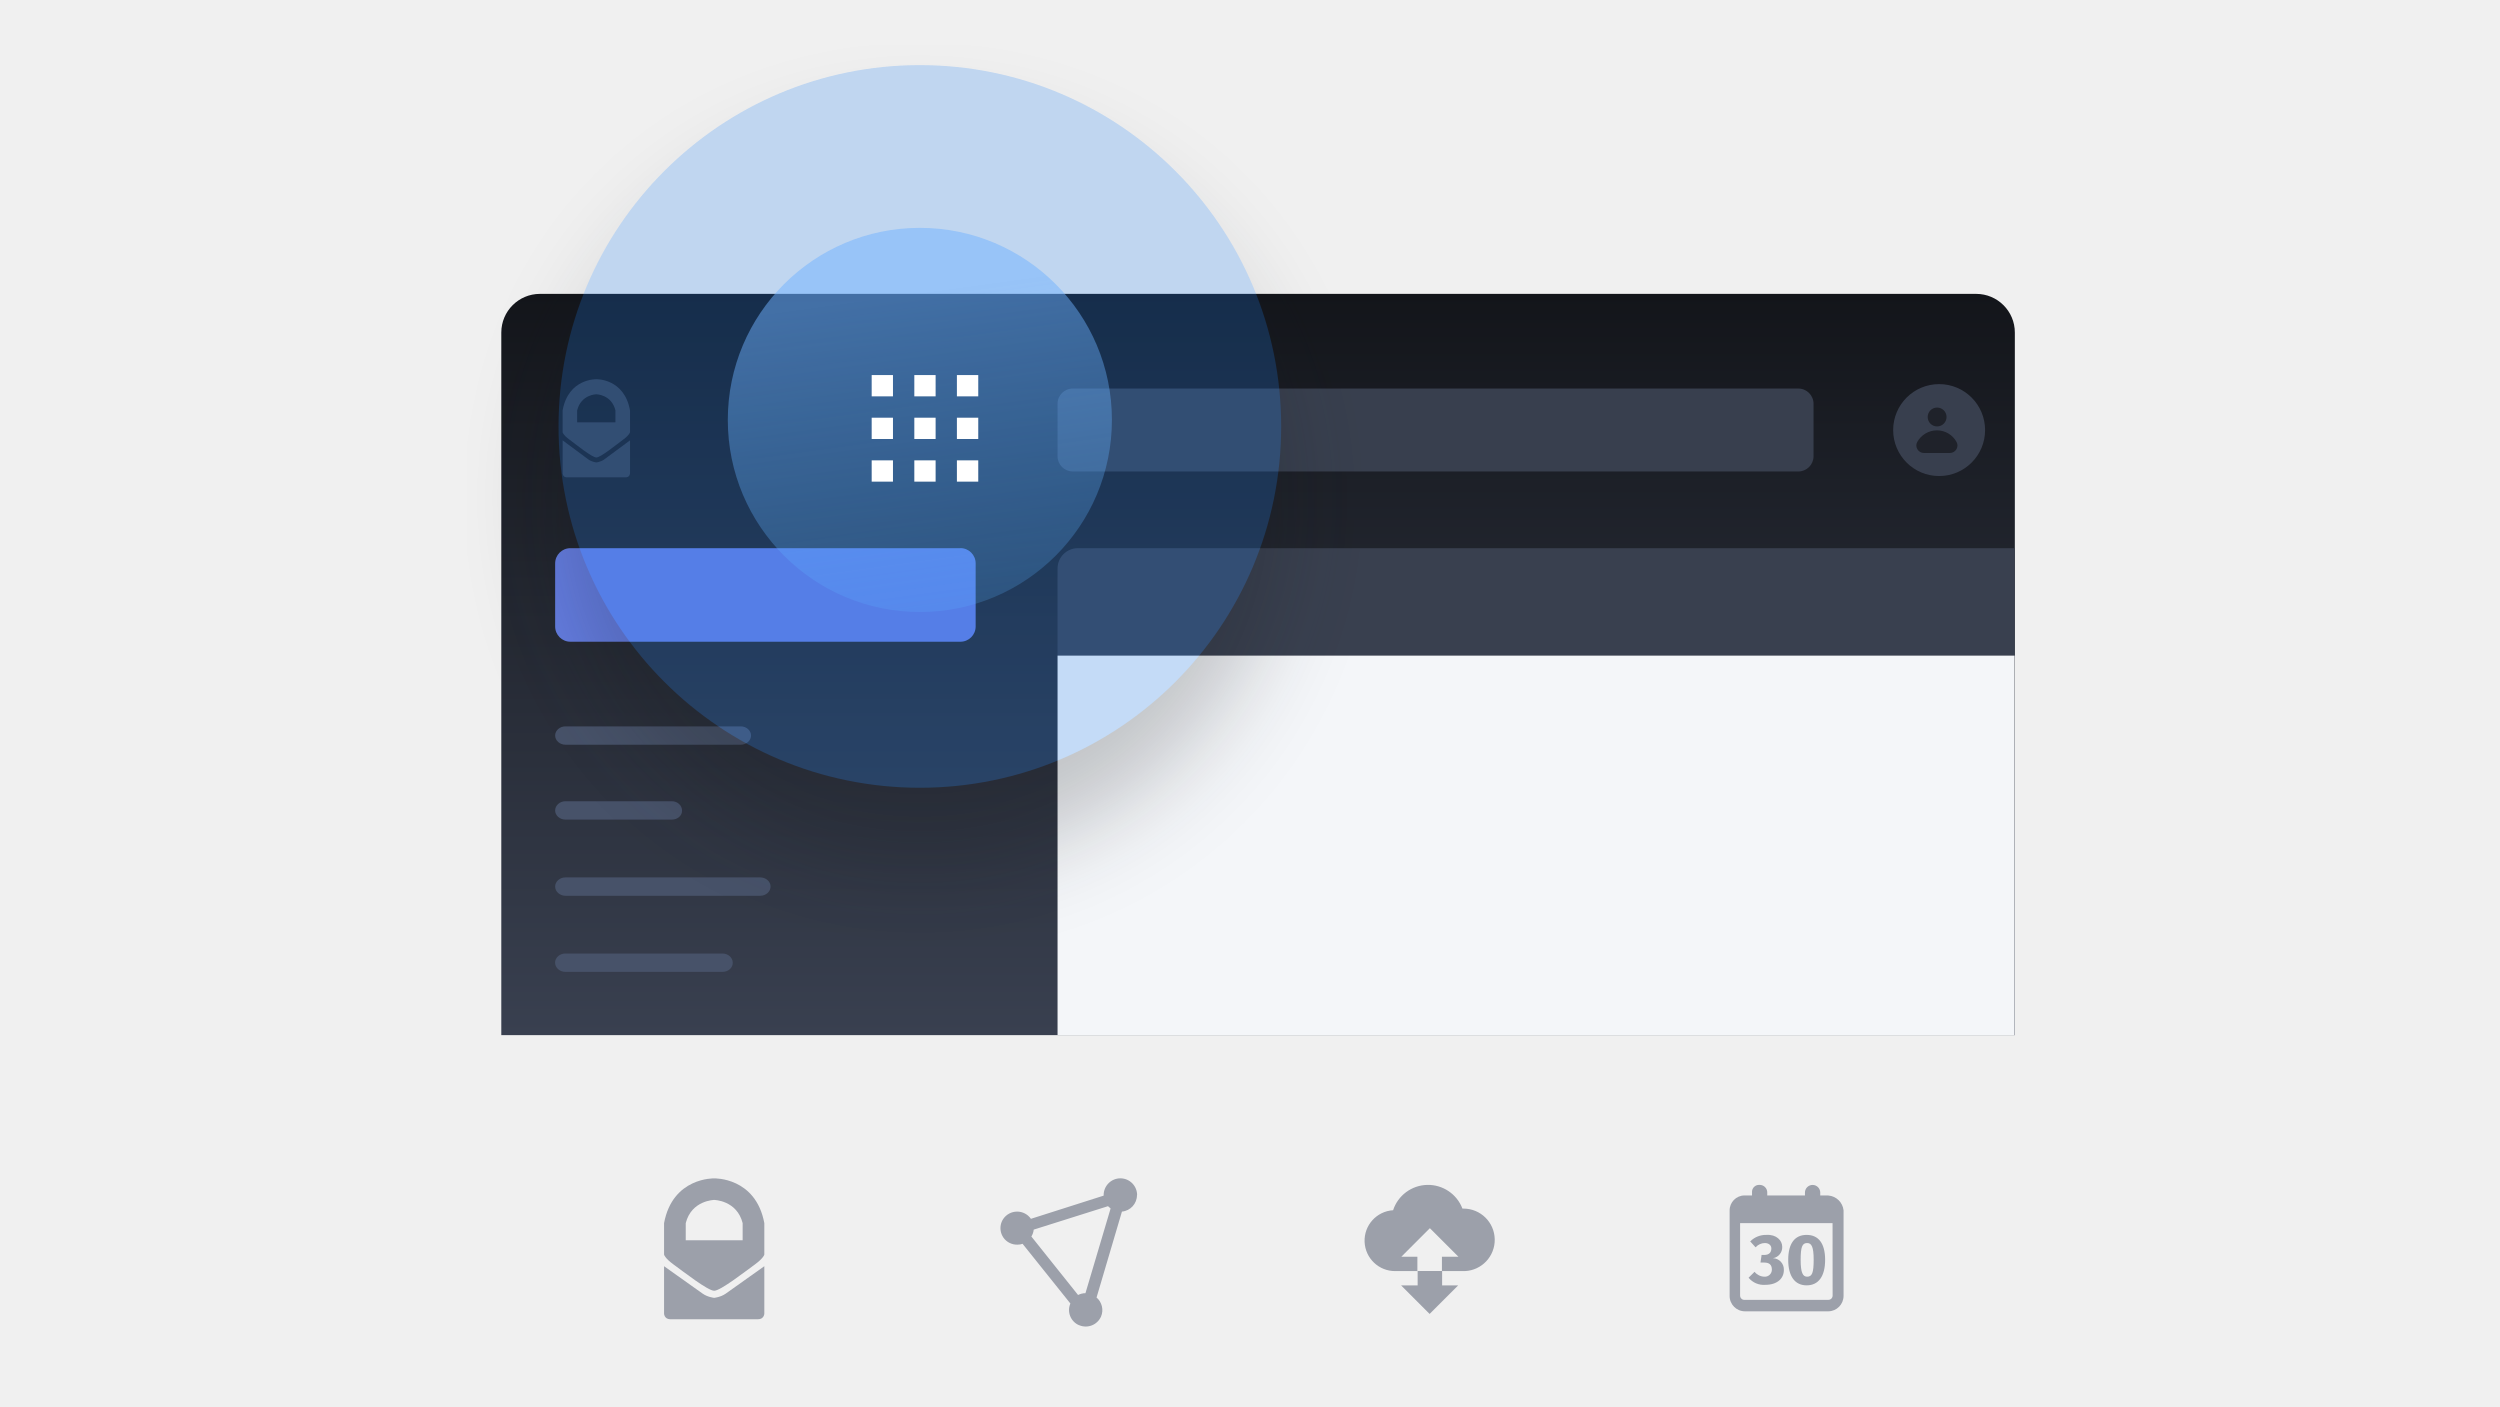
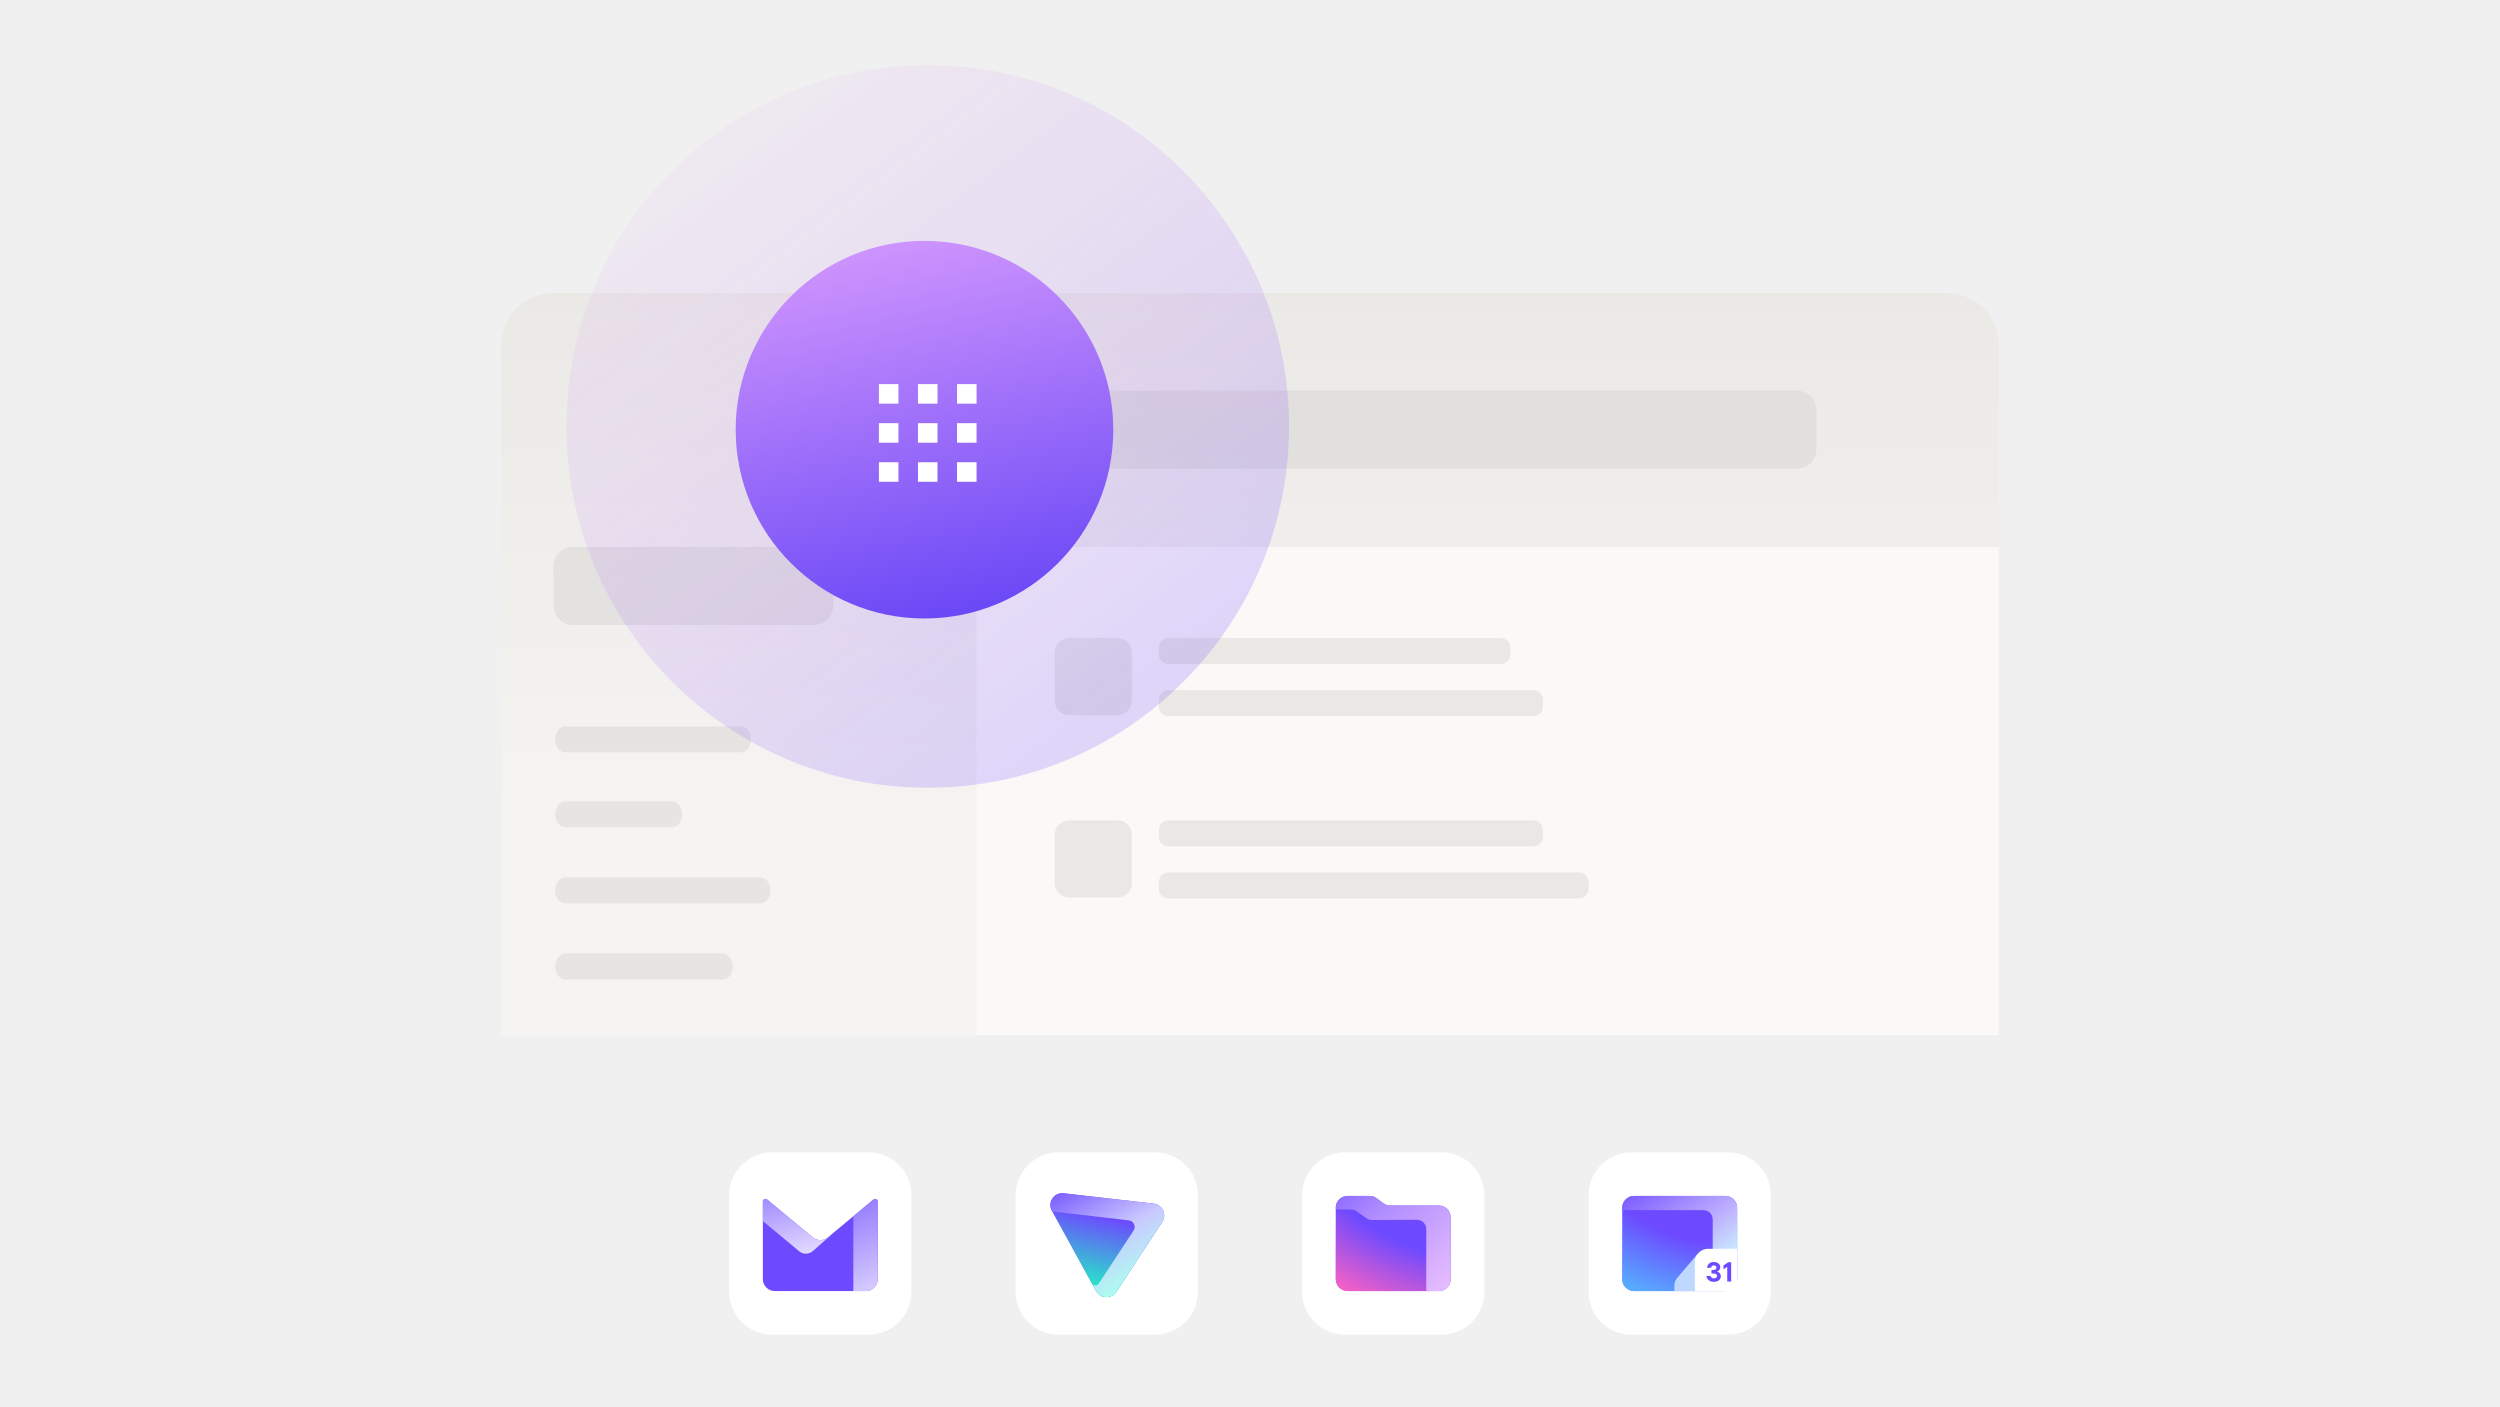
<svg xmlns="http://www.w3.org/2000/svg" width="384" height="216" fill="none" viewBox="0 0 384 216">
-   <defs />
-   <path fill="url(#paint0_linear)" d="M303.54 45.14H82.94A5.94 5.94 0 0077 51.08V159h232.48V51.08a5.94 5.94 0 00-5.94-5.94z" />
-   <path fill="#383F4E" d="M91.6 58.25s-4.3-.14-5.18 4.79v3.36s.03.36 1 1.09c.99.73 3.51 2.78 4.18 2.78.66 0 3.18-2.05 4.16-2.78s1.01-1.1 1.01-1.1v-3.35c-.88-4.93-5.17-4.79-5.17-4.79zm2.94 6.62h-5.89v-1.83c.6-2.45 2.94-2.48 2.94-2.48s2.35.03 2.94 2.48v1.83z" />
-   <path fill="#383F4E" d="M91.6 71.03s-.67-.07-1.2-.44l-3.98-2.95v5.09s.03.59.65.59h9.05c.62 0 .65-.6.65-.6v-5.08l-3.99 2.95c-.52.37-1.18.44-1.18.44z" />
-   <path fill="#39404F" d="M309.44 84.2H165.56a3.12 3.12 0 00-3.12 3.1v13.4h147V84.2z" />
-   <path fill="#383F4E" d="M276.22 59.68H164.78a2.34 2.34 0 00-2.34 2.34v8.07a2.34 2.34 0 002.34 2.33h111.44a2.34 2.34 0 002.34-2.33v-8.07a2.34 2.34 0 00-2.34-2.34z" />
-   <path fill="#F4F6F9" d="M309.44 100.7h-147V159h147v-58.3z" />
-   <path fill="#657EE4" d="M147.52 84.2h-59.9a2.34 2.34 0 00-2.35 2.33v9.7a2.34 2.34 0 002.34 2.34h59.91a2.34 2.34 0 002.34-2.34v-9.7a2.34 2.34 0 00-2.34-2.34z" />
-   <path fill="#475269" d="M113.78 114.39H86.85c-.86 0-1.58-.64-1.58-1.42 0-.77.72-1.4 1.58-1.4h26.93c.86 0 1.58.63 1.58 1.4 0 .78-.72 1.42-1.58 1.42zm-10.59 11.5H86.85c-.86 0-1.58-.63-1.58-1.4 0-.78.72-1.42 1.58-1.42h16.34c.86 0 1.57.64 1.57 1.42.04.77-.67 1.4-1.57 1.4zm7.8 23.39H86.84c-.86 0-1.58-.64-1.58-1.42 0-.77.72-1.4 1.58-1.4h24.13c.86 0 1.58.63 1.58 1.4.03.78-.68 1.42-1.58 1.42z" />
-   <path fill="#F4F6F9" d="M271.19 113.45h-76.74c-.86 0-1.57-.64-1.57-1.41 0-.78.71-1.42 1.57-1.42h76.74c.86 0 1.57.64 1.57 1.42.04.77-.67 1.41-1.57 1.41zm-55.94 8.76h-20.8c-.86 0-1.57-.64-1.57-1.41 0-.77.71-1.41 1.57-1.41h20.8c.86 0 1.58.64 1.58 1.4.03.82-.68 1.42-1.58 1.42z" />
-   <path fill="#475269" d="M116.78 137.59H86.85c-.86 0-1.58-.64-1.58-1.42 0-.77.72-1.4 1.58-1.4h29.93c.86 0 1.58.63 1.58 1.4 0 .78-.72 1.42-1.58 1.42z" />
-   <path fill="#383F4E" d="M297.85 73.12a7.06 7.06 0 10-7.06-7.06c0 3.9 3.16 7.06 7.06 7.06z" />
-   <path fill="#1F222A" d="M297.54 65.5a1.45 1.45 0 100-2.9 1.45 1.45 0 000 2.9zm-2.03 4.08c-.86 0-1.44-.94-1.03-1.68a3.48 3.48 0 013.03-1.8c1.28 0 2.44.71 3.02 1.8.42.74-.16 1.68-1.03 1.68h-3.99z" />
-   <path fill="#F4F6F9" d="M182.99 109.02h-8.93a3.12 3.12 0 00-3.12 3.11v8.93a3.12 3.12 0 003.12 3.12h8.93a3.12 3.12 0 003.11-3.12v-8.93a3.12 3.12 0 00-3.11-3.11zm69.37 30h-57.9c-.87 0-1.58-.64-1.58-1.41 0-.77.71-1.41 1.57-1.41h57.9c.87 0 1.58.64 1.58 1.41.04.77-.67 1.41-1.57 1.41zm19.39 8.76h-77.3c-.86 0-1.57-.64-1.57-1.4 0-.78.71-1.42 1.57-1.42h77.3c.86 0 1.57.64 1.57 1.41.04.77-.67 1.41-1.57 1.41zm-88.76-13.23h-8.93a3.12 3.12 0 00-3.12 3.12v8.93a3.12 3.12 0 003.12 3.11h8.93a3.12 3.12 0 003.11-3.11v-8.93a3.12 3.12 0 00-3.11-3.12z" />
-   <g filter="url(#filter0_d)" opacity=".23">
-     <circle cx="141.29" cy="65.5" r="55.5" fill="#1D7EF1" />
+   <rect width="12" height="12" x="285" y="60" fill="#fff" rx="3" />
+   <path fill="#fff" d="M200 183.594a6.594 6.594 0 016.594-6.594h14.812a6.594 6.594 0 016.594 6.594v14.812a6.594 6.594 0 01-6.594 6.594h-14.812a6.594 6.594 0 01-6.594-6.594v-14.812z" />
+   <path fill="url(#paint0_linear_5741_18665)" d="M205.174 196.478v-10.957c0-1.008.817-1.826 1.826-1.826h3.425c.345 0 .682.111.96.315l1.146.842c.279.204.615.314.961.314H221c1.008 0 1.826.818 1.826 1.826v9.486a1.827 1.827 0 01-1.826 1.826h-14a1.826 1.826 0 01-1.826-1.826z" />
+   <path fill="url(#paint1_radial_5741_18665)" d="M205.174 196.478v-10.957c0-1.008.817-1.826 1.826-1.826h3.425c.345 0 .682.111.96.315l1.146.842c.279.204.615.314.961.314H221c1.008 0 1.826.818 1.826 1.826v9.486a1.827 1.827 0 01-1.826 1.826h-14a1.826 1.826 0 01-1.826-1.826z" />
+   <path fill="url(#paint2_linear_5741_18665)" fill-rule="evenodd" d="M213.492 185.166H221c1.008 0 1.826.818 1.826 1.826v9.486a1.827 1.827 0 01-1.826 1.826h-1.928v-9.528a1.42 1.42 0 00-1.428-1.42l-6.914.04a1.432 1.432 0 01-.832-.263l-1.539-1.095a1.421 1.421 0 00-.823-.263h-2.362v-.254c0-1.008.817-1.826 1.826-1.826h3.425c.345 0 .682.111.96.315l1.146.842c.279.204.615.314.961.314z" clip-rule="evenodd" />
+   <path fill="#fff" d="M112 183.594a6.594 6.594 0 016.594-6.594h14.812a6.594 6.594 0 016.594 6.594v14.812a6.594 6.594 0 01-6.594 6.594h-14.812a6.594 6.594 0 01-6.594-6.594v-14.812z" />
+   <path fill="#6D4AFF" d="M117.174 184.56c0-.344.4-.532.665-.312l6.994 5.808a1.826 1.826 0 002.334 0l6.994-5.808a.406.406 0 01.665.312v11.918a1.826 1.826 0 01-1.826 1.826h-14a1.825 1.825 0 01-1.826-1.826V184.56z" />
+   <path fill="url(#paint3_linear_5741_18665)" fill-rule="evenodd" d="M128.383 189.045l.001.001-3.522 3.111a1.624 1.624 0 01-2.113.032l-5.575-4.637v-2.993c0-.344.4-.532.665-.312l6.994 5.808a1.826 1.826 0 002.334 0l1.216-1.01z" clip-rule="evenodd" />
+   <path fill="url(#paint4_linear_5741_18665)" fill-rule="evenodd" d="M131.072 186.813v11.491H133a1.827 1.827 0 001.826-1.826V184.56a.406.406 0 00-.665-.312l-3.089 2.565z" clip-rule="evenodd" />
+   <path fill="#fff" d="M244 183.594a6.594 6.594 0 016.594-6.594h14.812a6.594 6.594 0 016.594 6.594v14.812a6.594 6.594 0 01-6.594 6.594h-14.812a6.594 6.594 0 01-6.594-6.594v-14.812z" />
+   <path fill="url(#paint5_linear_5741_18665)" d="M249.174 185.521c0-1.008.817-1.826 1.826-1.826h14c1.008 0 1.826.818 1.826 1.826v10.957a1.827 1.827 0 01-1.826 1.826h-14a1.826 1.826 0 01-1.826-1.826v-10.957z" />
+   <path fill="url(#paint6_radial_5741_18665)" d="M249.174 185.521c0-1.008.817-1.826 1.826-1.826h14c1.008 0 1.826.818 1.826 1.826v10.957a1.827 1.827 0 01-1.826 1.826h-14a1.826 1.826 0 01-1.826-1.826v-10.957z" />
+   <path fill="#BFD8FF" d="M257.188 197.454c0-.434.155-.854.437-1.184l3.216-3.774.101 5.808h-3.754v-.85z" />
+   <path fill="url(#paint7_linear_5741_18665)" fill-rule="evenodd" d="M263.072 183.695H251a1.826 1.826 0 00-1.826 1.826v.355h12.478c.784 0 1.42.636 1.42 1.421v7.253h3.754v-9.029a1.827 1.827 0 00-1.826-1.826H263.072z" clip-rule="evenodd" />
+   <path fill="#fff" d="M260.333 193.841c0-1.121.908-2.029 2.029-2.029h4.464v6.492h-6.493v-4.463z" />
+   <g>
+     <path fill="#6D4AFF" d="M262.108 195.986h.643a.488.488 0 00.503.378c.29 0 .481-.161.481-.395 0-.233-.2-.364-.595-.364h-.255v-.528h.221c.381 0 .537-.141.537-.352 0-.21-.169-.355-.403-.355a.405.405 0 00-.425.368h-.615c.021-.368.312-.897 1.04-.897.585 0 .989.334.989.801a.712.712 0 01-.492.677v.008a.71.71 0 01.581.72c0 .508-.465.844-1.067.844-.64.002-1.095-.362-1.143-.905zM265.44 193.889h.467v2.956h-.602v-2.267l-.581.394v-.598l.716-.485z" />
  </g>
-   <circle cx="141.29" cy="64.5" r="29.5" fill="url(#paint1_linear)" fill-opacity=".5" />
-   <path fill="#fff" d="M133.9 57.61h3.26v3.27h-3.27v-3.27zm6.54 0h3.27v3.27h-3.27v-3.27zm9.82 0h-3.28v3.27h3.28v-3.27zm-16.37 13.1h3.27v3.27h-3.27V70.7zm9.82 0h-3.27v3.27h3.27V70.7zm3.27 0h3.28v3.27h-3.28V70.7zm-9.82-6.55h-3.27v3.27h3.27v-3.27zm3.28 0h3.27v3.27h-3.27v-3.27zm9.82 0h-3.28v3.27h3.28v-3.27z" />
-   <g fill="#9CA0AA">
-     <path d="M109.7 181s-6.38-.2-7.7 6.87v4.82s.06.52 1.5 1.57c1.46 1.05 5.22 4 6.2 4s4.74-2.95 6.2-4c1.44-1.05 1.5-1.57 1.5-1.57v-4.82c-1.32-7.08-7.7-6.87-7.7-6.87zm4.37 9.5h-8.74v-2.63c.89-3.51 4.37-3.56 4.37-3.56s3.48.05 4.37 3.56v2.63z" />
-     <path d="M109.7 199.35s-.99-.1-1.76-.64c-.78-.54-5.94-4.22-5.94-4.22v7.3s.04.85.98.85h13.44c.94 0 .98-.85.98-.85v-7.3s-5.16 3.68-5.94 4.22c-.77.54-1.76.64-1.76.64z" />
+   <g>
+     <path fill="#fff" d="M156 183.594a6.594 6.594 0 016.594-6.594h14.812a6.594 6.594 0 016.594 6.594v14.812a6.594 6.594 0 01-6.594 6.594h-14.812a6.594 6.594 0 01-6.594-6.594v-14.812z" />
+     <path fill="url(#paint8_linear_5741_18665)" fill-rule="evenodd" d="M168.358 198.29a1.826 1.826 0 003.126.119l7.035-10.72a1.826 1.826 0 00-1.319-2.816l-13.827-1.586c-1.474-.169-2.524 1.398-1.807 2.697l6.792 12.306z" clip-rule="evenodd" />
+     <path fill="url(#paint9_linear_5741_18665)" fill-rule="evenodd" d="M168.358 198.29a1.826 1.826 0 003.126.119l7.035-10.72a1.826 1.826 0 00-1.319-2.816l-13.827-1.586c-1.474-.169-2.524 1.398-1.807 2.697l6.792 12.306z" clip-rule="evenodd" />
+     <path fill="url(#paint10_linear_5741_18665)" fill-rule="evenodd" d="M169.379 196.228l-.625.939a.608.608 0 01-1.039-.043l.643 1.166c.115.208.261.382.427.521.799.669 2.075.549 2.699-.402l7.035-10.72a1.826 1.826 0 00-1.319-2.816l-13.827-1.586c-1.474-.169-2.524 1.398-1.807 2.697l.055.099 11.769 1.361c.75.087 1.146.934.731 1.565l-4.742 7.219z" clip-rule="evenodd" />
  </g>
-   <path fill="#9CA0AA" d="M174.66 183.57a2.57 2.57 0 00-.75-1.82 2.56 2.56 0 00-3.64 0 2.57 2.57 0 00-.75 1.82v.08l-11.17 3.56a2.58 2.58 0 00-4.26.03 2.53 2.53 0 00-.37 1.9c.06.32.19.63.37.9l.02.04a2.56 2.56 0 002.18 1.1c.26 0 .53-.04.78-.13l7.34 9.17a2.53 2.53 0 001.33 3.33h.02a2.57 2.57 0 003.36-1.33c.21-.5.26-1.05.13-1.58a2.52 2.52 0 00-.82-1.34l3.9-13.2a2.54 2.54 0 002.31-2.54h.02zm-7.94 15.06a2.6 2.6 0 00-1.13.28l-7.17-8.98a2.52 2.52 0 00.36-1.06l11.41-3.6.4.35-3.86 13v.01zM224.8 185.64h-.17a5.65 5.65 0 00-10.65.25 4.68 4.68 0 00.37 9.35h3.36v-2.21h-2.46l4.38-4.38 4.38 4.38h-2.53v2.2h-3.73v2.21h-2.54l4.38 4.38 4.38-4.38h-2.46v-2.2h3.5a4.8 4.8 0 004.58-4.9 4.8 4.8 0 00-4.8-4.7z" />
-   <g fill="#9CA0AA">
-     <path d="M280.83 183.62h-1.24v-.44a1.17 1.17 0 00-2.35 0v.44h-5.79v-.44a1.16 1.16 0 00-.32-.82 1.15 1.15 0 00-.81-.36h-.04a1.1 1.1 0 00-.79.25 1.07 1.07 0 00-.38.93v.44h-1.17a2.3 2.3 0 00-2.27 2.32v13.13a2.36 2.36 0 002.34 2.35h12.82a2.37 2.37 0 002.34-2.35V185.9a2.56 2.56 0 00-2.34-2.27zm.66 15.38a.66.66 0 01-.65.66h-12.9a.65.65 0 01-.66-.65v-11.14h14.2l.01 11.13z" />
-     <path d="M271 196.1a2.01 2.01 0 01-1.5-.75l-.92.91a3.03 3.03 0 002.58 1.09c1.84 0 2.84-1 2.84-2.25v-.08a1.72 1.72 0 00-1.67-1.76 1.7 1.7 0 001.42-1.75c0-1-.92-1.92-2.42-1.83a3.4 3.4 0 00-2.5 1l.83.91a1.92 1.92 0 011.42-.66c.58 0 1 .33 1 .83 0 .67-.42 1-1.08 1h-.42l-.17 1.17h.59c.75 0 1.16.33 1.16 1.08a1.08 1.08 0 01-1.16 1.09zm6.5 1.33c1.84 0 2.84-1.42 2.84-3.92s-1-3.83-2.84-3.83-2.83 1.33-2.83 3.83 1 3.92 2.83 3.92zm.08-6.5c.67 0 1 .58 1 2.58s-.25 2.59-1 2.59c-.66 0-1-.59-1-2.59s.25-2.58 1-2.58z" />
+   <path fill="url(#paint11_linear_5741_18665)" d="M299 45H85a8 8 0 00-8 8v106h230V53a8 8 0 00-8-8z" />
+   <path fill="#D1CFCD" d="M276 60H165a3 3 0 00-3 3v6a3 3 0 003 3h111a3 3 0 003-3v-6a3 3 0 00-3-3z" opacity=".42" />
+   <path fill="#FAF9F7" d="M307 84H150v75h157V84z" />
+   <path fill="#D1CFCD" d="M125 84H88a3 3 0 00-3 3v6a3 3 0 003 3h37a3 3 0 003-3v-6a3 3 0 00-3-3zM113.783 115.561H86.846c-.861 0-1.573-.905-1.573-2 0-1.096.712-2 1.573-2h26.937c.861 0 1.572.904 1.572 2 0 1.095-.711 2-1.572 2zM103.19 127.073H86.846c-.861 0-1.573-.905-1.573-2s.712-2 1.573-2h16.344c.861 0 1.572.905 1.572 2 .038 1.095-.674 2-1.572 2zM110.983 150.453H86.846c-.861 0-1.573-.905-1.573-2s.712-2 1.573-2h24.137c.861 0 1.573.905 1.573 2 .037 1.095-.674 2-1.573 2zM116.783 138.762H86.846c-.861 0-1.573-.905-1.573-2 0-1.096.712-2 1.573-2h29.937c.861 0 1.572.904 1.572 2 0 1.095-.711 2-1.572 2z" opacity=".42" />
+   <g>
+     <rect width="11.851" height="11.851" x="162" y="98" fill="#EAE8E5" rx="2.222" />
+     <path fill="#EAE8E5" d="M178 99.481c0-.818.663-1.481 1.481-1.481h51.038c.818 0 1.481.663 1.481 1.481v1.038a1.48 1.48 0 01-1.481 1.481h-51.038a1.48 1.48 0 01-1.481-1.481v-1.038zM178 107.481a1.48 1.48 0 011.481-1.481h56.038a1.48 1.48 0 011.481 1.481v1.038a1.48 1.48 0 01-1.481 1.481h-56.038a1.48 1.48 0 01-1.481-1.481v-1.038z" />
+   </g>
+   <g>
+     <rect width="11.851" height="11.851" x="162" y="126" fill="#EAE8E5" rx="2.222" />
+     <path fill="#EAE8E5" d="M178 127.481a1.48 1.48 0 011.481-1.481h56.038a1.48 1.48 0 011.481 1.481v1.038a1.48 1.48 0 01-1.481 1.481h-56.038a1.48 1.48 0 01-1.481-1.481v-1.038zM178 135.481a1.48 1.48 0 011.481-1.481h63.038a1.48 1.48 0 011.481 1.481v1.038a1.48 1.48 0 01-1.481 1.481h-63.038a1.48 1.48 0 01-1.481-1.481v-1.038z" />
+   </g>
+   <circle cx="142.5" cy="65.5" r="55.5" fill="url(#paint12_linear_5741_18665)" opacity=".2" />
+   <circle cx="142" cy="66" r="29" fill="url(#paint13_linear_5741_18665)" />
+   <g>
+     <path fill="#fff" d="M135 59h3v3h-3v-3zM141 59h3v3h-3v-3zM150 59h-3v3h3v-3zM135 71h3v3h-3v-3zM144 71h-3v3h3v-3zM147 71h3v3h-3v-3zM138 65h-3v3h3v-3zM141 65h3v3h-3v-3zM150 65h-3v3h3v-3z" />
  </g>
  <defs>
-     <linearGradient id="paint0_linear" x1="199.83" x2="199.83" y1="45.14" y2="159" gradientUnits="userSpaceOnUse">
-       <stop stop-color="#13151A" />
-       <stop offset="1" stop-color="#394050" />
+     <linearGradient id="paint0_linear_5741_18665" x1="214.013" x2="215.381" y1="176.301" y2="195.553" gradientUnits="userSpaceOnUse">
+       <stop offset=".989" stop-color="#6D4AFF" />
    </linearGradient>
-     <linearGradient id="paint1_linear" x1="134.68" x2="141.29" y1="45.99" y2="94" gradientUnits="userSpaceOnUse">
-       <stop stop-color="#6FB1FF" />
-       <stop offset="1" stop-color="#5AB0FF" stop-opacity=".44" />
+     <linearGradient id="paint2_linear_5741_18665" x1="199.239" x2="221.304" y1="181.261" y2="205.507" gradientUnits="userSpaceOnUse">
+       <stop stop-color="#6D4AFF" />
+       <stop offset=".359" stop-color="#AE8CFF" />
+       <stop offset="1" stop-color="#F8CCFF" />
    </linearGradient>
-     <filter id="filter0_d" width="139" height="139" x="71.79" y="7" color-interpolation-filters="sRGB" filterUnits="userSpaceOnUse">
-       <feFlood flood-opacity="0" result="BackgroundImageFix" />
-       <feColorMatrix in="SourceAlpha" values="0 0 0 0 0 0 0 0 0 0 0 0 0 0 0 0 0 0 127 0" />
-       <feOffset dy="11" />
-       <feGaussianBlur stdDeviation="7" />
-       <feColorMatrix values="0 0 0 0 0.086 0 0 0 0 0.098 0 0 0 0 0.118 0 0 0 1 0" />
-       <feBlend in2="BackgroundImageFix" result="effect1_dropShadow" />
-       <feBlend in="SourceGraphic" in2="effect1_dropShadow" result="shape" />
-     </filter>
+     <linearGradient id="paint3_linear_5741_18665" x1="130.489" x2="126.465" y1="191.075" y2="173.897" gradientUnits="userSpaceOnUse">
+       <stop stop-color="#E2DBFF" />
+       <stop offset="1" stop-color="#6D4AFF" />
+     </linearGradient>
+     <linearGradient id="paint4_linear_5741_18665" x1="140.203" x2="126.472" y1="207.612" y2="178.28" gradientUnits="userSpaceOnUse">
+       <stop offset=".271" stop-color="#E2DBFF" />
+       <stop offset="1" stop-color="#6D4AFF" />
+     </linearGradient>
+     <linearGradient id="paint5_linear_5741_18665" x1="258" x2="259.202" y1="177.859" y2="194.939" gradientUnits="userSpaceOnUse">
+       <stop offset=".989" stop-color="#6D4AFF" />
+     </linearGradient>
+     <linearGradient id="paint7_linear_5741_18665" x1="266.826" x2="255.789" y1="191.634" y2="176.413" gradientUnits="userSpaceOnUse">
+       <stop stop-color="#C8E8FF" />
+       <stop offset=".308" stop-color="#BDAEFF" />
+       <stop offset="1" stop-color="#6D4AFF" />
+     </linearGradient>
+     <linearGradient id="paint8_linear_5741_18665" x1="170.942" x2="171.537" y1="173.602" y2="193.829" gradientUnits="userSpaceOnUse">
+       <stop offset=".989" stop-color="#6D4AFF" />
+     </linearGradient>
+     <linearGradient id="paint9_linear_5741_18665" x1="171.058" x2="166.114" y1="176.402" y2="197.688" gradientUnits="userSpaceOnUse">
+       <stop offset=".48" stop-color="#24ECC6" stop-opacity="0" />
+       <stop offset=".994" stop-color="#24ECC6" />
+     </linearGradient>
+     <linearGradient id="paint10_linear_5741_18665" x1="172.693" x2="161.732" y1="200.02" y2="181.275" gradientUnits="userSpaceOnUse">
+       <stop offset=".066" stop-color="#ABFFEF" />
+       <stop offset=".45" stop-color="#CAC9FF" />
+       <stop offset="1" stop-color="#6D4AFF" />
+     </linearGradient>
+     <linearGradient id="paint11_linear_5741_18665" x1="192" x2="192" y1="36.5" y2="125.5" gradientUnits="userSpaceOnUse">
+       <stop stop-color="#EAE8E5" />
+       <stop offset="1" stop-color="#F5F4F2" />
+     </linearGradient>
+     <linearGradient id="paint12_linear_5741_18665" x1="171" x2="105" y1="108" y2="20" gradientUnits="userSpaceOnUse">
+       <stop stop-color="#6D4AFF" />
+       <stop offset="1" stop-color="#C54AFF" stop-opacity=".2" />
+     </linearGradient>
+     <linearGradient id="paint13_linear_5741_18665" x1="144.788" x2="160.962" y1="17.481" y2="91.654" gradientUnits="userSpaceOnUse">
+       <stop stop-color="#ECAAFF" />
+       <stop offset="1" stop-color="#6A48F6" />
+     </linearGradient>
+     <radialGradient id="paint1_radial_5741_18665" cx="0" cy="0" r="1" gradientTransform="matrix(-11.18912 22.86407 -35.57143 -17.4078 219.66 177.291)" gradientUnits="userSpaceOnUse">
+       <stop offset=".556" stop-color="#FF62C0" stop-opacity="0" />
+       <stop offset=".994" stop-color="#FF62C0" />
+     </radialGradient>
+     <radialGradient id="paint6_radial_5741_18665" cx="0" cy="0" r="1" gradientTransform="rotate(110.421 69.377 178.852) scale(25.2229 33.6111)" gradientUnits="userSpaceOnUse">
+       <stop offset=".556" stop-color="#54B7FF" stop-opacity="0" />
+       <stop offset=".994" stop-color="#54B7FF" />
+     </radialGradient>
  </defs>
</svg>
